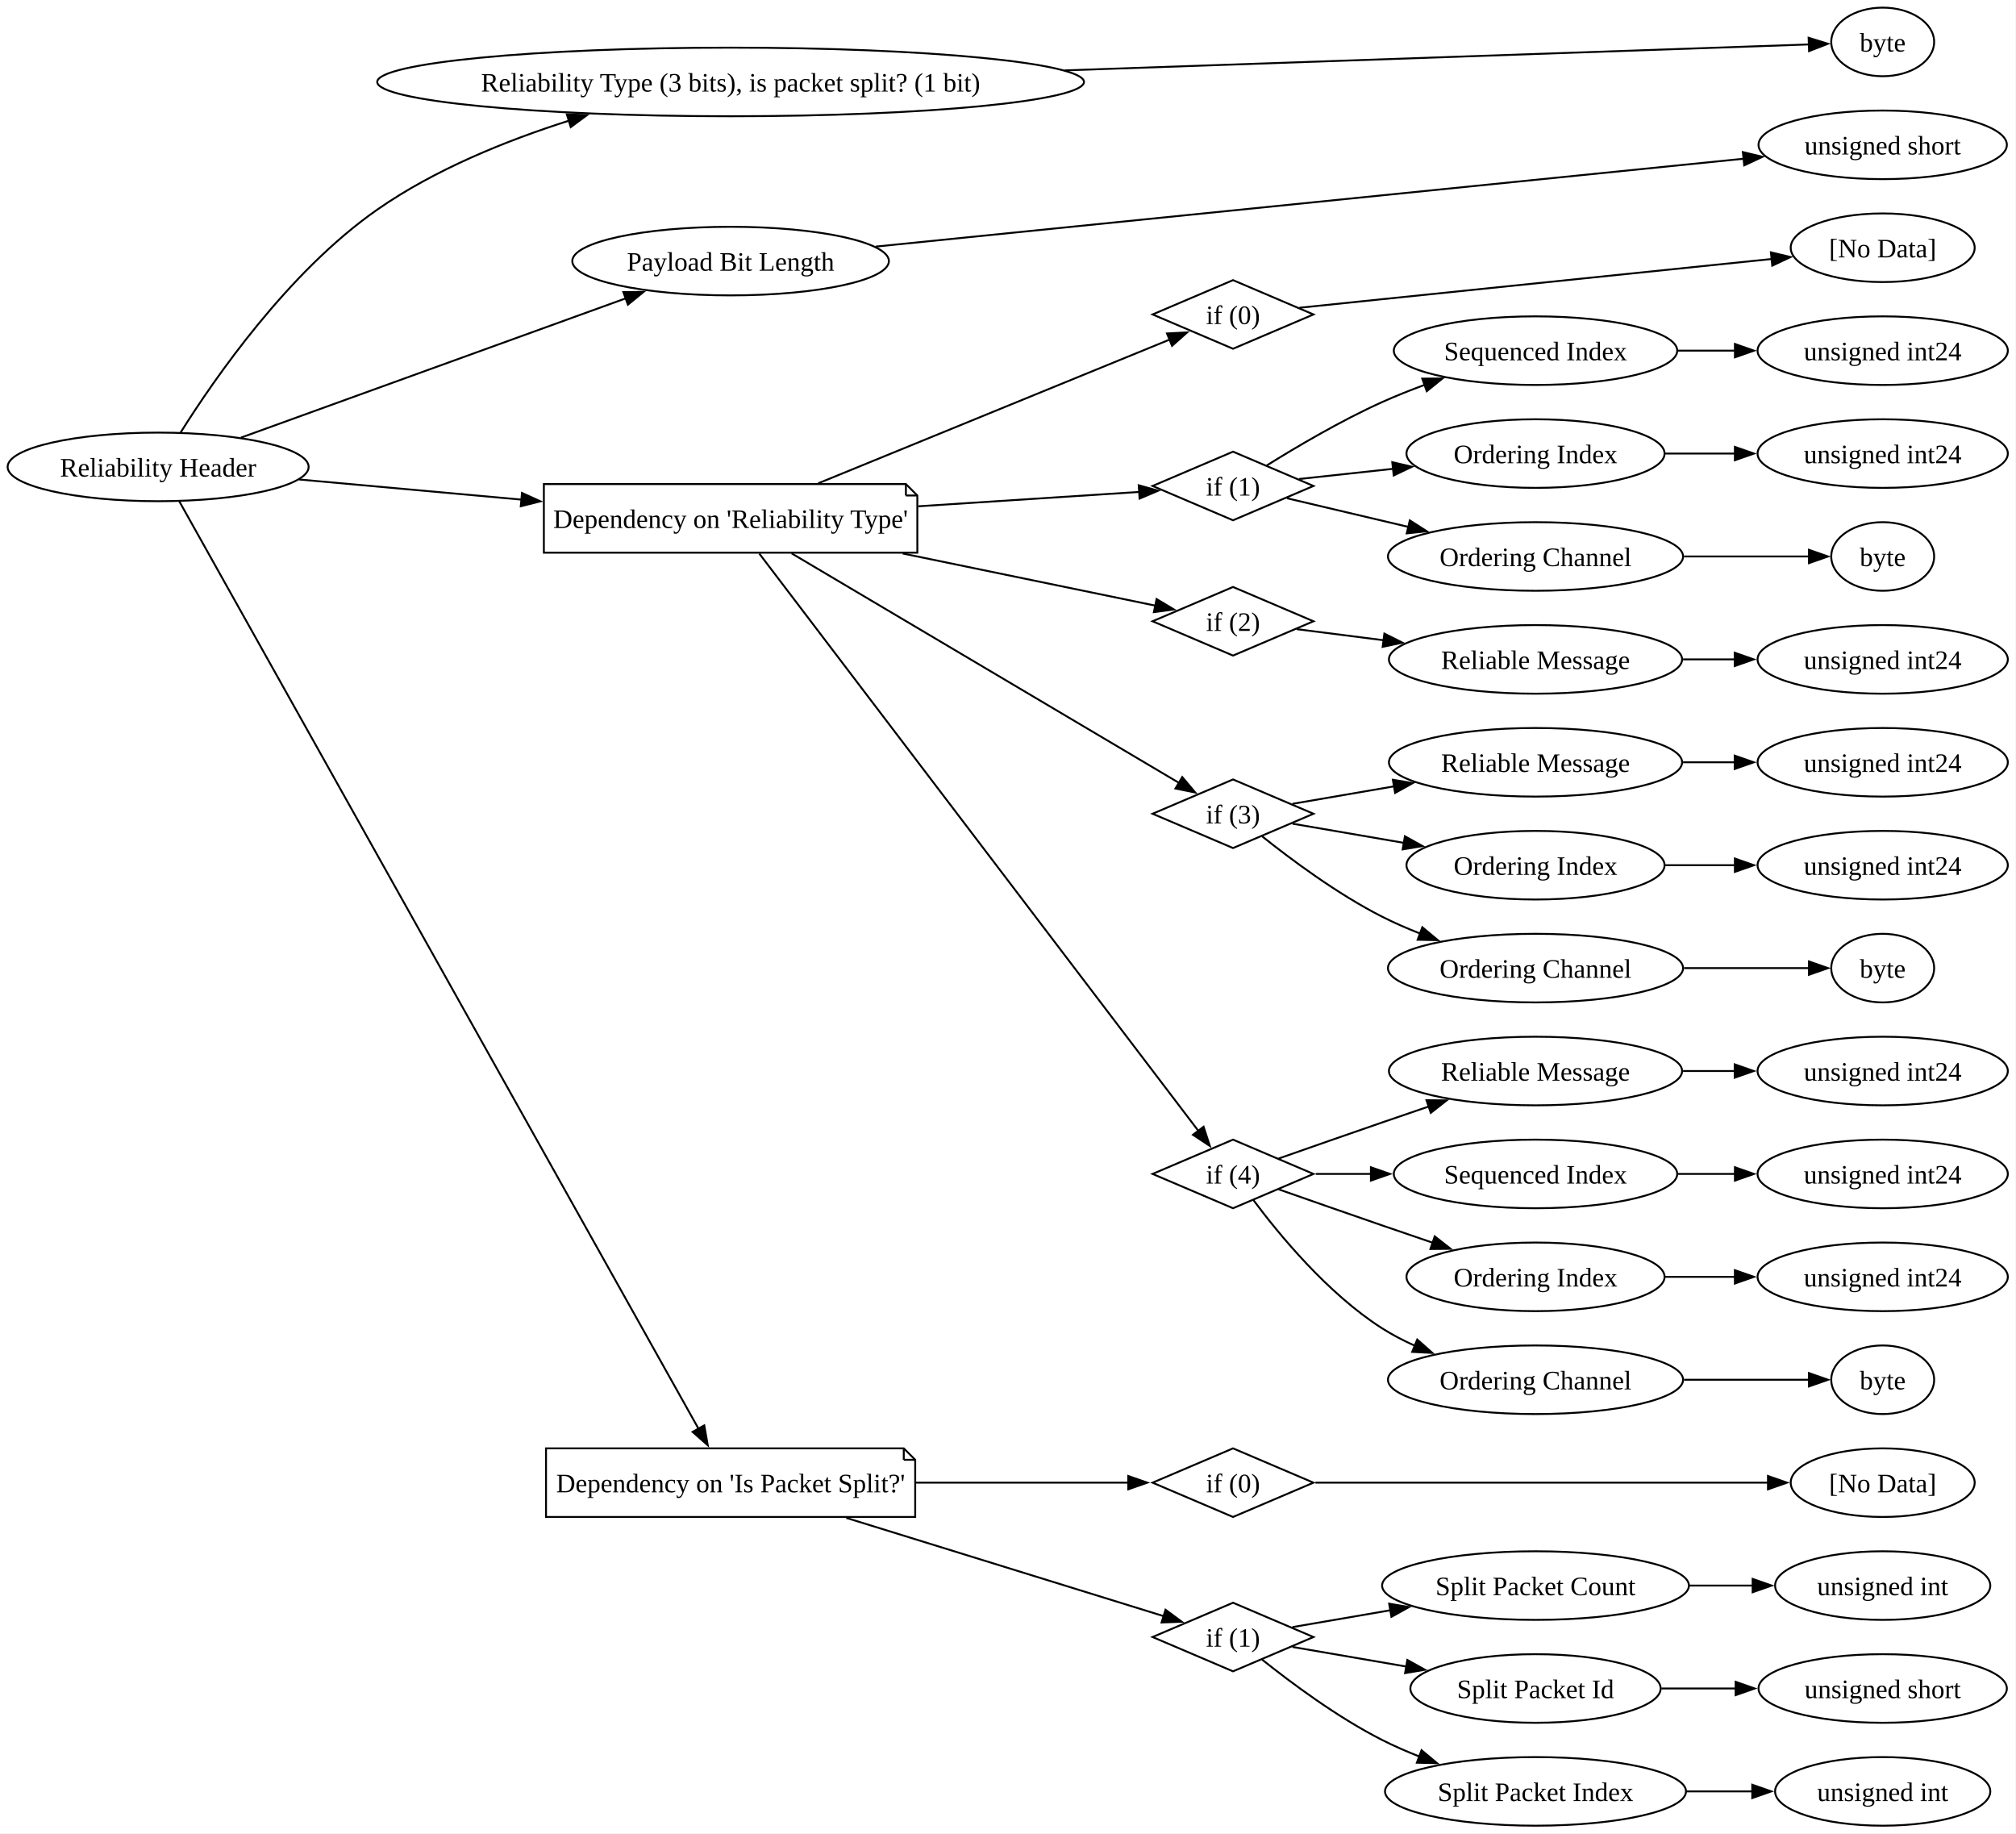
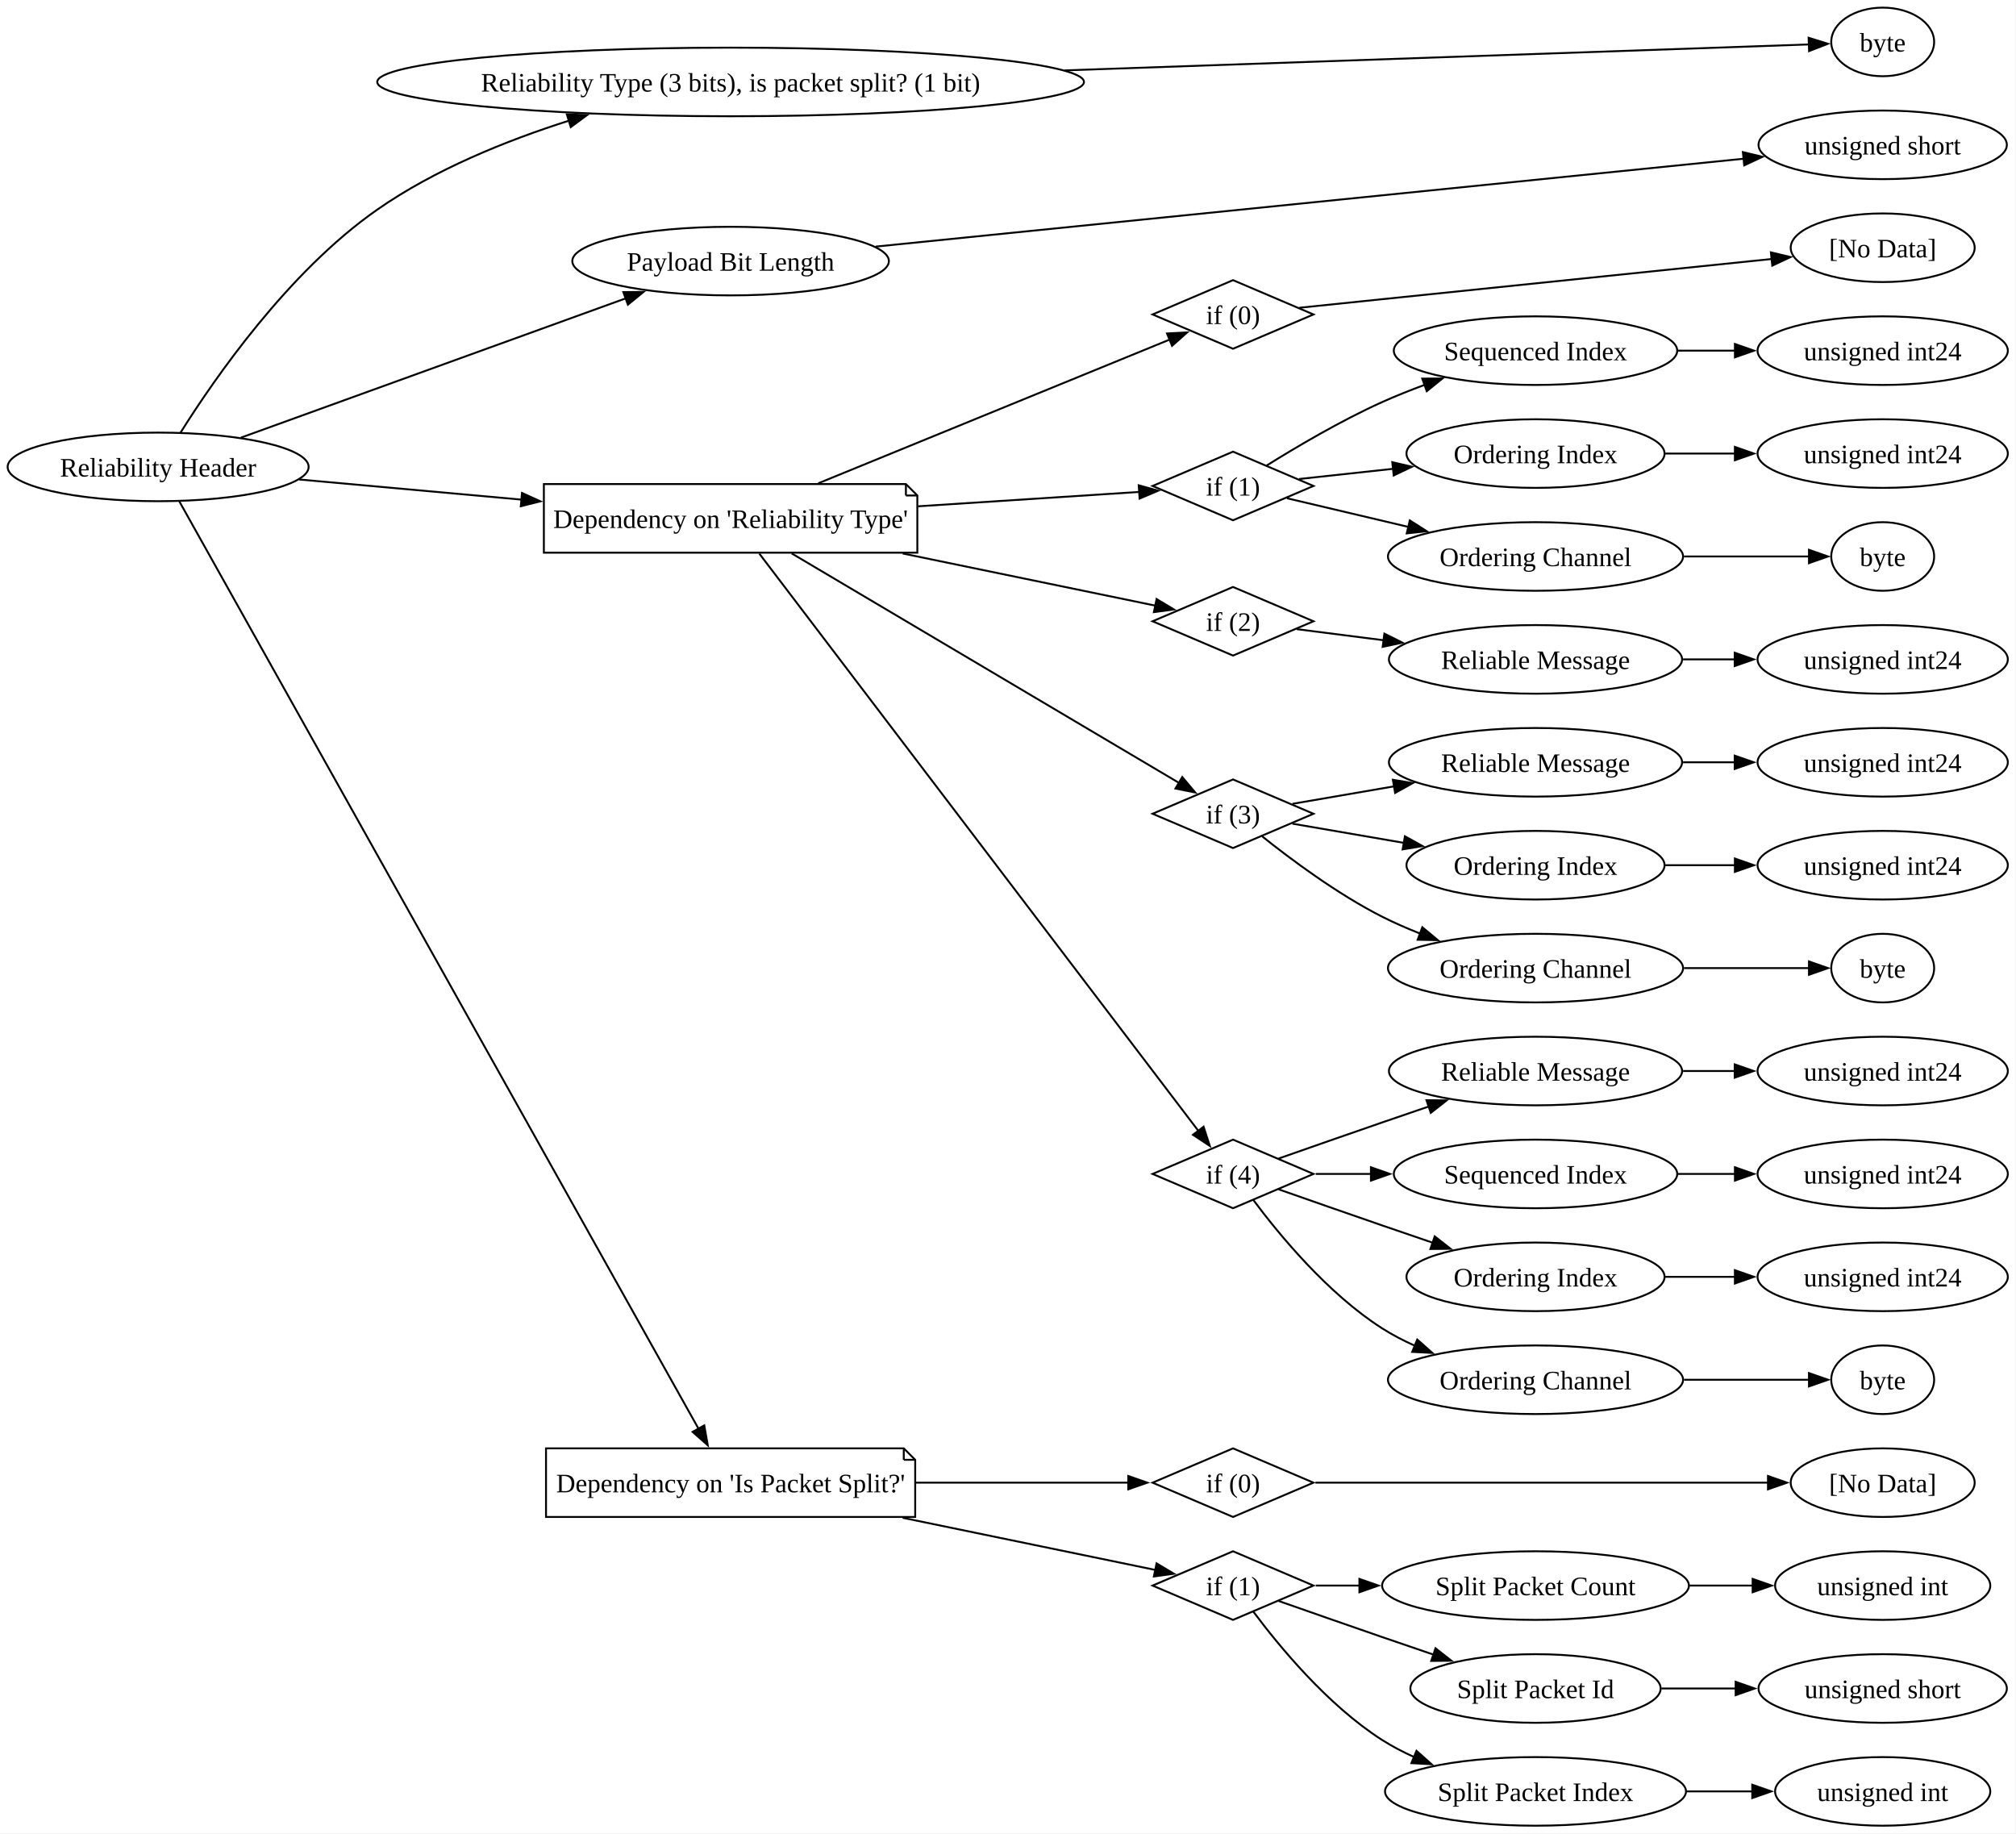
<svg xmlns="http://www.w3.org/2000/svg" width="1058pt" height="962pt" viewBox="0.00 0.00 1058.00 962.00">
  <g id="graph0" class="graph" transform="scale(1 1) rotate(0) translate(4 958)">
    <polygon fill="white" stroke="none" points="-4,4 -4,-958 1053.73,-958 1053.73,4 -4,4" />
    <g id="node1" class="node">
      <ellipse fill="none" stroke="black" cx="78.99" cy="-713" rx="78.99" ry="18" />
      <text xml:space="preserve" text-anchor="middle" x="78.99" y="-707.95" font-family="Times New Roman,serif" font-size="14.00">Reliability Header</text>
    </g>
    <g id="node2" class="node">
      <ellipse fill="none" stroke="black" cx="379.42" cy="-915" rx="185.45" ry="18" />
      <text xml:space="preserve" text-anchor="middle" x="379.42" y="-909.95" font-family="Times New Roman,serif" font-size="14.00">Reliability Type (3 bits), is packet split? (1 bit)</text>
    </g>
    <g id="edge1" class="edge">
      <path fill="none" stroke="black" d="M90.69,-730.9C108.63,-759.49 147.43,-815.54 193.98,-848 224.11,-869.02 261.58,-884.21 294.87,-894.77" />
      <polygon fill="black" stroke="black" points="293.48,-898 304.06,-897.59 295.53,-891.31 293.48,-898" />
    </g>
    <g id="node4" class="node">
      <ellipse fill="none" stroke="black" cx="379.42" cy="-821" rx="83.08" ry="18" />
      <text xml:space="preserve" text-anchor="middle" x="379.42" y="-815.95" font-family="Times New Roman,serif" font-size="14.00">Payload Bit Length</text>
    </g>
    <g id="edge3" class="edge">
      <path fill="none" stroke="black" d="M122.43,-728.36C175.49,-747.56 266.39,-780.46 324.38,-801.44" />
      <polygon fill="black" stroke="black" points="323.14,-804.72 333.74,-804.83 325.52,-798.13 323.14,-804.72" />
    </g>
    <g id="node6" class="node">
      <polygon fill="none" stroke="black" points="471.42,-704 281.42,-704 281.42,-668 477.42,-668 477.42,-698 471.42,-704" />
      <polyline fill="none" stroke="black" points="471.42,-704 471.42,-698" />
      <polyline fill="none" stroke="black" points="477.42,-698 471.42,-698" />
      <text xml:space="preserve" text-anchor="middle" x="379.42" y="-680.95" font-family="Times New Roman,serif" font-size="14.00">Dependency on 'Reliability Type'</text>
    </g>
    <g id="edge5" class="edge">
      <path fill="none" stroke="black" d="M152.99,-706.4C188.1,-703.22 230.89,-699.35 269.72,-695.83" />
      <polygon fill="black" stroke="black" points="269.94,-699.33 279.59,-694.94 269.31,-692.36 269.94,-699.33" />
    </g>
    <g id="node35" class="node">
      <polygon fill="none" stroke="black" points="470.3,-198 282.55,-198 282.55,-162 476.3,-162 476.3,-192 470.3,-198" />
      <polyline fill="none" stroke="black" points="470.3,-198 470.3,-192" />
      <polyline fill="none" stroke="black" points="476.3,-192 470.3,-192" />
      <text xml:space="preserve" text-anchor="middle" x="379.42" y="-174.95" font-family="Times New Roman,serif" font-size="14.00">Dependency on 'Is Packet Split?'</text>
    </g>
    <g id="edge34" class="edge">
      <path fill="none" stroke="black" d="M90.09,-694.96C134.06,-616.44 308.95,-304.08 362.66,-208.16" />
      <polygon fill="black" stroke="black" points="365.6,-210.06 367.43,-199.63 359.49,-206.64 365.6,-210.06" />
    </g>
    <g id="node3" class="node">
      <ellipse fill="none" stroke="black" cx="984.04" cy="-936" rx="27" ry="18" />
      <text xml:space="preserve" text-anchor="middle" x="984.04" y="-930.95" font-family="Times New Roman,serif" font-size="14.00">byte</text>
    </g>
    <g id="edge2" class="edge">
      <path fill="none" stroke="black" d="M554.73,-921.07C690.67,-925.81 868.83,-932.02 945.4,-934.69" />
      <polygon fill="black" stroke="black" points="945.17,-938.18 955.29,-935.03 945.41,-931.19 945.17,-938.18" />
    </g>
    <g id="node5" class="node">
      <ellipse fill="none" stroke="black" cx="984.04" cy="-882" rx="65.17" ry="18" />
      <text xml:space="preserve" text-anchor="middle" x="984.04" y="-876.95" font-family="Times New Roman,serif" font-size="14.00">unsigned short</text>
    </g>
    <g id="edge4" class="edge">
      <path fill="none" stroke="black" d="M455.53,-828.6C572.36,-840.43 796.11,-863.08 911.02,-874.71" />
      <polygon fill="black" stroke="black" points="910.66,-878.19 920.96,-875.72 911.37,-871.23 910.66,-878.19" />
    </g>
    <g id="node7" class="node">
      <polygon fill="none" stroke="black" points="643.09,-811 600.87,-793 643.09,-775 685.31,-793 643.09,-811" />
      <text xml:space="preserve" text-anchor="middle" x="643.09" y="-787.95" font-family="Times New Roman,serif" font-size="14.00">if (0)</text>
    </g>
    <g id="edge6" class="edge">
      <path fill="none" stroke="black" d="M425.41,-704.39C477.92,-725.87 563.46,-760.85 609.8,-779.8" />
      <polygon fill="black" stroke="black" points="608.44,-783.02 619.02,-783.57 611.09,-776.54 608.44,-783.02" />
    </g>
    <g id="node9" class="node">
      <polygon fill="none" stroke="black" points="643.09,-721 600.87,-703 643.09,-685 685.31,-703 643.09,-721" />
      <text xml:space="preserve" text-anchor="middle" x="643.09" y="-697.95" font-family="Times New Roman,serif" font-size="14.00">if (1)</text>
    </g>
    <g id="edge8" class="edge">
      <path fill="none" stroke="black" d="M477.86,-692.33C517.46,-694.9 561.43,-697.76 593.91,-699.87" />
      <polygon fill="black" stroke="black" points="593.6,-703.36 603.81,-700.51 594.06,-696.37 593.6,-703.36" />
    </g>
    <g id="node16" class="node">
      <polygon fill="none" stroke="black" points="643.09,-650 600.87,-632 643.09,-614 685.31,-632 643.09,-650" />
      <text xml:space="preserve" text-anchor="middle" x="643.09" y="-626.95" font-family="Times New Roman,serif" font-size="14.00">if (2)</text>
    </g>
    <g id="edge15" class="edge">
      <path fill="none" stroke="black" d="M469.74,-667.57C514.83,-658.26 567.27,-647.44 602.35,-640.2" />
      <polygon fill="black" stroke="black" points="602.98,-643.65 612.07,-638.2 601.56,-636.79 602.98,-643.65" />
    </g>
    <g id="node19" class="node">
      <polygon fill="none" stroke="black" points="643.09,-549 600.87,-531 643.09,-513 685.31,-531 643.09,-549" />
      <text xml:space="preserve" text-anchor="middle" x="643.09" y="-525.95" font-family="Times New Roman,serif" font-size="14.00">if (3)</text>
    </g>
    <g id="edge18" class="edge">
      <path fill="none" stroke="black" d="M411.47,-667.61C463.05,-637.05 565.59,-576.32 614.67,-547.24" />
      <polygon fill="black" stroke="black" points="616.45,-550.26 623.27,-542.15 612.88,-544.24 616.45,-550.26" />
    </g>
    <g id="node26" class="node">
      <polygon fill="none" stroke="black" points="643.09,-360 600.87,-342 643.09,-324 685.31,-342 643.09,-360" />
      <text xml:space="preserve" text-anchor="middle" x="643.09" y="-336.95" font-family="Times New Roman,serif" font-size="14.00">if (4)</text>
    </g>
    <g id="edge25" class="edge">
      <path fill="none" stroke="black" d="M394.49,-667.51C439.02,-608.97 576.78,-427.87 625.11,-364.32" />
      <polygon fill="black" stroke="black" points="627.64,-366.77 630.91,-356.7 622.07,-362.54 627.64,-366.77" />
    </g>
    <g id="node8" class="node">
      <ellipse fill="none" stroke="black" cx="984.04" cy="-828" rx="48.28" ry="18" />
      <text xml:space="preserve" text-anchor="middle" x="984.04" y="-822.95" font-family="Times New Roman,serif" font-size="14.00">[No Data]</text>
    </g>
    <g id="edge7" class="edge">
      <path fill="none" stroke="black" d="M677.92,-796.51C691.42,-797.91 707.1,-799.53 721.31,-801 791.8,-808.29 872.96,-816.66 925.98,-822.12" />
      <polygon fill="black" stroke="black" points="925.37,-825.58 935.68,-823.12 926.09,-818.61 925.37,-825.58" />
    </g>
    <g id="node10" class="node">
      <ellipse fill="none" stroke="black" cx="801.84" cy="-774" rx="74.38" ry="18" />
      <text xml:space="preserve" text-anchor="middle" x="801.84" y="-768.95" font-family="Times New Roman,serif" font-size="14.00">Sequenced Index</text>
    </g>
    <g id="edge9" class="edge">
      <path fill="none" stroke="black" d="M660.78,-713.75C676.1,-723.31 699.64,-737.25 721.31,-747 728.45,-750.21 736.1,-753.26 743.72,-756.08" />
      <polygon fill="black" stroke="black" points="742.4,-759.33 753,-759.39 744.76,-752.74 742.4,-759.33" />
    </g>
    <g id="node12" class="node">
      <ellipse fill="none" stroke="black" cx="801.84" cy="-720" rx="67.73" ry="18" />
      <text xml:space="preserve" text-anchor="middle" x="801.84" y="-714.95" font-family="Times New Roman,serif" font-size="14.00">Ordering Index</text>
    </g>
    <g id="edge11" class="edge">
      <path fill="none" stroke="black" d="M677.72,-706.65C692.25,-708.22 709.88,-710.14 727.2,-712.01" />
      <polygon fill="black" stroke="black" points="726.67,-715.48 736.99,-713.08 727.43,-708.52 726.67,-715.48" />
    </g>
    <g id="node14" class="node">
      <ellipse fill="none" stroke="black" cx="801.84" cy="-666" rx="77.45" ry="18" />
      <text xml:space="preserve" text-anchor="middle" x="801.84" y="-660.95" font-family="Times New Roman,serif" font-size="14.00">Ordering Channel</text>
    </g>
    <g id="edge13" class="edge">
      <path fill="none" stroke="black" d="M671.39,-696.56C689.03,-692.39 712.77,-686.79 735.1,-681.52" />
      <polygon fill="black" stroke="black" points="735.87,-684.93 744.8,-679.23 734.26,-678.12 735.87,-684.93" />
    </g>
    <g id="node11" class="node">
      <ellipse fill="none" stroke="black" cx="984.04" cy="-774" rx="65.68" ry="18" />
      <text xml:space="preserve" text-anchor="middle" x="984.04" y="-768.95" font-family="Times New Roman,serif" font-size="14.00">unsigned int24</text>
    </g>
    <g id="edge10" class="edge">
      <path fill="none" stroke="black" d="M876.65,-774C886.5,-774 896.62,-774 906.52,-774" />
      <polygon fill="black" stroke="black" points="906.49,-777.5 916.49,-774 906.49,-770.5 906.49,-777.5" />
    </g>
    <g id="node13" class="node">
      <ellipse fill="none" stroke="black" cx="984.04" cy="-720" rx="65.68" ry="18" />
      <text xml:space="preserve" text-anchor="middle" x="984.04" y="-714.95" font-family="Times New Roman,serif" font-size="14.00">unsigned int24</text>
    </g>
    <g id="edge12" class="edge">
      <path fill="none" stroke="black" d="M869.94,-720C881.84,-720 894.33,-720 906.47,-720" />
      <polygon fill="black" stroke="black" points="906.47,-723.5 916.47,-720 906.47,-716.5 906.47,-723.5" />
    </g>
    <g id="node15" class="node">
      <ellipse fill="none" stroke="black" cx="984.04" cy="-666" rx="27" ry="18" />
      <text xml:space="preserve" text-anchor="middle" x="984.04" y="-660.95" font-family="Times New Roman,serif" font-size="14.00">byte</text>
    </g>
    <g id="edge14" class="edge">
      <path fill="none" stroke="black" d="M879.78,-666C902.49,-666 926.34,-666 945.39,-666" />
      <polygon fill="black" stroke="black" points="945.35,-669.5 955.35,-666 945.35,-662.5 945.35,-669.5" />
    </g>
    <g id="node17" class="node">
      <ellipse fill="none" stroke="black" cx="801.84" cy="-612" rx="76.94" ry="18" />
      <text xml:space="preserve" text-anchor="middle" x="801.84" y="-606.95" font-family="Times New Roman,serif" font-size="14.00">Reliable Message</text>
    </g>
    <g id="edge16" class="edge">
      <path fill="none" stroke="black" d="M676.57,-627.86C689.97,-626.15 706.15,-624.08 722.33,-622.02" />
      <polygon fill="black" stroke="black" points="722.52,-625.52 731.99,-620.78 721.63,-618.58 722.52,-625.52" />
    </g>
    <g id="node18" class="node">
      <ellipse fill="none" stroke="black" cx="984.04" cy="-612" rx="65.68" ry="18" />
      <text xml:space="preserve" text-anchor="middle" x="984.04" y="-606.95" font-family="Times New Roman,serif" font-size="14.00">unsigned int24</text>
    </g>
    <g id="edge17" class="edge">
      <path fill="none" stroke="black" d="M879.26,-612C888.3,-612 897.53,-612 906.56,-612" />
      <polygon fill="black" stroke="black" points="906.37,-615.5 916.37,-612 906.37,-608.5 906.37,-615.5" />
    </g>
    <g id="node20" class="node">
      <ellipse fill="none" stroke="black" cx="801.84" cy="-558" rx="76.94" ry="18" />
      <text xml:space="preserve" text-anchor="middle" x="801.84" y="-552.95" font-family="Times New Roman,serif" font-size="14.00">Reliable Message</text>
    </g>
    <g id="edge19" class="edge">
      <path fill="none" stroke="black" d="M674.31,-536.21C689.56,-538.83 708.78,-542.14 727.6,-545.38" />
      <polygon fill="black" stroke="black" points="726.97,-548.83 737.42,-547.08 728.16,-541.93 726.97,-548.83" />
    </g>
    <g id="node22" class="node">
      <ellipse fill="none" stroke="black" cx="801.84" cy="-504" rx="67.73" ry="18" />
      <text xml:space="preserve" text-anchor="middle" x="801.84" y="-498.95" font-family="Times New Roman,serif" font-size="14.00">Ordering Index</text>
    </g>
    <g id="edge21" class="edge">
      <path fill="none" stroke="black" d="M674.31,-525.79C690.98,-522.92 712.38,-519.24 732.83,-515.71" />
      <polygon fill="black" stroke="black" points="733.3,-519.18 742.56,-514.04 732.11,-512.29 733.3,-519.18" />
    </g>
    <g id="node24" class="node">
      <ellipse fill="none" stroke="black" cx="801.84" cy="-450" rx="77.45" ry="18" />
      <text xml:space="preserve" text-anchor="middle" x="801.84" y="-444.95" font-family="Times New Roman,serif" font-size="14.00">Ordering Channel</text>
    </g>
    <g id="edge23" class="edge">
      <path fill="none" stroke="black" d="M658.39,-519.13C673.33,-507.19 697.82,-488.9 721.31,-477 727.63,-473.8 734.41,-470.84 741.25,-468.15" />
      <polygon fill="black" stroke="black" points="742.44,-471.45 750.58,-464.67 739.99,-464.89 742.44,-471.45" />
    </g>
    <g id="node21" class="node">
      <ellipse fill="none" stroke="black" cx="984.04" cy="-558" rx="65.68" ry="18" />
      <text xml:space="preserve" text-anchor="middle" x="984.04" y="-552.95" font-family="Times New Roman,serif" font-size="14.00">unsigned int24</text>
    </g>
    <g id="edge20" class="edge">
      <path fill="none" stroke="black" d="M879.26,-558C888.3,-558 897.53,-558 906.56,-558" />
      <polygon fill="black" stroke="black" points="906.37,-561.5 916.37,-558 906.37,-554.5 906.37,-561.5" />
    </g>
    <g id="node23" class="node">
      <ellipse fill="none" stroke="black" cx="984.04" cy="-504" rx="65.68" ry="18" />
      <text xml:space="preserve" text-anchor="middle" x="984.04" y="-498.95" font-family="Times New Roman,serif" font-size="14.00">unsigned int24</text>
    </g>
    <g id="edge22" class="edge">
      <path fill="none" stroke="black" d="M869.94,-504C881.84,-504 894.33,-504 906.47,-504" />
      <polygon fill="black" stroke="black" points="906.47,-507.5 916.47,-504 906.47,-500.5 906.47,-507.5" />
    </g>
    <g id="node25" class="node">
      <ellipse fill="none" stroke="black" cx="984.04" cy="-450" rx="27" ry="18" />
      <text xml:space="preserve" text-anchor="middle" x="984.04" y="-444.95" font-family="Times New Roman,serif" font-size="14.00">byte</text>
    </g>
    <g id="edge24" class="edge">
      <path fill="none" stroke="black" d="M879.78,-450C902.49,-450 926.34,-450 945.39,-450" />
      <polygon fill="black" stroke="black" points="945.35,-453.5 955.35,-450 945.35,-446.5 945.35,-453.5" />
    </g>
    <g id="node27" class="node">
      <ellipse fill="none" stroke="black" cx="801.84" cy="-396" rx="76.94" ry="18" />
      <text xml:space="preserve" text-anchor="middle" x="801.84" y="-390.95" font-family="Times New Roman,serif" font-size="14.00">Reliable Message</text>
    </g>
    <g id="edge26" class="edge">
      <path fill="none" stroke="black" d="M667.05,-350.09C682.4,-355.48 703.05,-362.71 721.31,-369 729.27,-371.74 737.68,-374.62 745.93,-377.43" />
      <polygon fill="black" stroke="black" points="744.62,-380.68 755.21,-380.59 746.87,-374.05 744.62,-380.68" />
    </g>
    <g id="node29" class="node">
      <ellipse fill="none" stroke="black" cx="801.84" cy="-342" rx="74.38" ry="18" />
      <text xml:space="preserve" text-anchor="middle" x="801.84" y="-336.95" font-family="Times New Roman,serif" font-size="14.00">Sequenced Index</text>
    </g>
    <g id="edge28" class="edge">
      <path fill="none" stroke="black" d="M686.51,-342C695.6,-342 705.51,-342 715.58,-342" />
      <polygon fill="black" stroke="black" points="715.46,-345.5 725.46,-342 715.46,-338.5 715.46,-345.5" />
    </g>
    <g id="node31" class="node">
      <ellipse fill="none" stroke="black" cx="801.84" cy="-288" rx="67.73" ry="18" />
      <text xml:space="preserve" text-anchor="middle" x="801.84" y="-282.95" font-family="Times New Roman,serif" font-size="14.00">Ordering Index</text>
    </g>
    <g id="edge30" class="edge">
      <path fill="none" stroke="black" d="M667.05,-333.91C682.4,-328.52 703.05,-321.29 721.31,-315 729.94,-312.03 739.1,-308.9 748.01,-305.86" />
      <polygon fill="black" stroke="black" points="748.94,-309.24 757.28,-302.71 746.69,-302.61 748.94,-309.24" />
    </g>
    <g id="node33" class="node">
      <ellipse fill="none" stroke="black" cx="801.84" cy="-234" rx="77.45" ry="18" />
      <text xml:space="preserve" text-anchor="middle" x="801.84" y="-228.95" font-family="Times New Roman,serif" font-size="14.00">Ordering Channel</text>
    </g>
    <g id="edge32" class="edge">
      <path fill="none" stroke="black" d="M653.78,-328.3C667.09,-310.43 692.66,-279.3 721.31,-261 726.74,-257.53 732.67,-254.46 738.76,-251.74" />
      <polygon fill="black" stroke="black" points="739.77,-255.11 747.7,-248.08 737.12,-248.63 739.77,-255.11" />
    </g>
    <g id="node28" class="node">
      <ellipse fill="none" stroke="black" cx="984.04" cy="-396" rx="65.68" ry="18" />
      <text xml:space="preserve" text-anchor="middle" x="984.04" y="-390.95" font-family="Times New Roman,serif" font-size="14.00">unsigned int24</text>
    </g>
    <g id="edge27" class="edge">
      <path fill="none" stroke="black" d="M879.26,-396C888.3,-396 897.53,-396 906.56,-396" />
      <polygon fill="black" stroke="black" points="906.37,-399.5 916.37,-396 906.37,-392.5 906.37,-399.5" />
    </g>
    <g id="node30" class="node">
      <ellipse fill="none" stroke="black" cx="984.04" cy="-342" rx="65.68" ry="18" />
      <text xml:space="preserve" text-anchor="middle" x="984.04" y="-336.95" font-family="Times New Roman,serif" font-size="14.00">unsigned int24</text>
    </g>
    <g id="edge29" class="edge">
      <path fill="none" stroke="black" d="M876.65,-342C886.5,-342 896.62,-342 906.52,-342" />
      <polygon fill="black" stroke="black" points="906.49,-345.5 916.49,-342 906.49,-338.5 906.49,-345.5" />
    </g>
    <g id="node32" class="node">
      <ellipse fill="none" stroke="black" cx="984.04" cy="-288" rx="65.68" ry="18" />
      <text xml:space="preserve" text-anchor="middle" x="984.04" y="-282.95" font-family="Times New Roman,serif" font-size="14.00">unsigned int24</text>
    </g>
    <g id="edge31" class="edge">
      <path fill="none" stroke="black" d="M869.94,-288C881.84,-288 894.33,-288 906.47,-288" />
      <polygon fill="black" stroke="black" points="906.47,-291.5 916.47,-288 906.47,-284.5 906.47,-291.5" />
    </g>
    <g id="node34" class="node">
      <ellipse fill="none" stroke="black" cx="984.04" cy="-234" rx="27" ry="18" />
      <text xml:space="preserve" text-anchor="middle" x="984.04" y="-228.95" font-family="Times New Roman,serif" font-size="14.00">byte</text>
    </g>
    <g id="edge33" class="edge">
      <path fill="none" stroke="black" d="M879.78,-234C902.49,-234 926.34,-234 945.39,-234" />
      <polygon fill="black" stroke="black" points="945.35,-237.5 955.35,-234 945.35,-230.5 945.35,-237.5" />
    </g>
    <g id="node36" class="node">
      <polygon fill="none" stroke="black" points="643.09,-198 600.87,-180 643.09,-162 685.31,-180 643.09,-198" />
      <text xml:space="preserve" text-anchor="middle" x="643.09" y="-174.95" font-family="Times New Roman,serif" font-size="14.00">if (0)</text>
    </g>
    <g id="edge35" class="edge">
      <path fill="none" stroke="black" d="M476.74,-180C514.38,-180 556.12,-180 588.25,-180" />
      <polygon fill="black" stroke="black" points="588.11,-183.5 598.11,-180 588.11,-176.5 588.11,-183.5" />
    </g>
    <g id="node38" class="node">
-       <polygon fill="none" stroke="black" points="643.09,-117 600.87,-99 643.09,-81 685.31,-99 643.09,-117" />
-       <text xml:space="preserve" text-anchor="middle" x="643.09" y="-93.95" font-family="Times New Roman,serif" font-size="14.00">if (1)</text>
+       <polygon fill="none" stroke="black" points="643.09,-144 600.87,-126 643.09,-108 685.31,-126 643.09,-144" />
+       <text xml:space="preserve" text-anchor="middle" x="643.09" y="-120.95" font-family="Times New Roman,serif" font-size="14.00">if (1)</text>
    </g>
    <g id="edge37" class="edge">
-       <path fill="none" stroke="black" d="M440.13,-161.52C491.53,-145.61 563.97,-123.18 606.68,-109.96" />
-       <polygon fill="black" stroke="black" points="607.67,-113.32 616.19,-107.02 605.6,-106.63 607.67,-113.32" />
+       <path fill="none" stroke="black" d="M469.74,-161.57C514.83,-152.26 567.27,-141.44 602.35,-134.2" />
+       <polygon fill="black" stroke="black" points="602.98,-137.65 612.07,-132.2 601.56,-130.79 602.98,-137.65" />
    </g>
    <g id="node37" class="node">
      <ellipse fill="none" stroke="black" cx="984.04" cy="-180" rx="48.28" ry="18" />
      <text xml:space="preserve" text-anchor="middle" x="984.04" y="-174.95" font-family="Times New Roman,serif" font-size="14.00">[No Data]</text>
    </g>
    <g id="edge36" class="edge">
      <path fill="none" stroke="black" d="M686.33,-180C746.22,-180 856.07,-180 924,-180" />
      <polygon fill="black" stroke="black" points="923.83,-183.5 933.83,-180 923.83,-176.5 923.83,-183.5" />
    </g>
    <g id="node39" class="node">
      <ellipse fill="none" stroke="black" cx="801.84" cy="-126" rx="80.52" ry="18" />
      <text xml:space="preserve" text-anchor="middle" x="801.84" y="-120.95" font-family="Times New Roman,serif" font-size="14.00">Split Packet Count</text>
    </g>
    <g id="edge38" class="edge">
-       <path fill="none" stroke="black" d="M674.31,-104.21C689.05,-106.74 707.49,-109.92 725.7,-113.06" />
-       <polygon fill="black" stroke="black" points="725.03,-116.49 735.48,-114.74 726.22,-109.59 725.03,-116.49" />
+       <path fill="none" stroke="black" d="M686.51,-126C693.78,-126 701.58,-126 709.56,-126" />
+       <polygon fill="black" stroke="black" points="709.42,-129.5 719.42,-126 709.42,-122.5 709.42,-129.5" />
    </g>
    <g id="node41" class="node">
      <ellipse fill="none" stroke="black" cx="801.84" cy="-72" rx="65.68" ry="18" />
      <text xml:space="preserve" text-anchor="middle" x="801.84" y="-66.95" font-family="Times New Roman,serif" font-size="14.00">Split Packet Id</text>
    </g>
    <g id="edge40" class="edge">
-       <path fill="none" stroke="black" d="M674.31,-93.79C691.36,-90.86 713.36,-87.07 734.22,-83.47" />
-       <polygon fill="black" stroke="black" points="734.57,-86.97 743.83,-81.82 733.39,-80.07 734.57,-86.97" />
+       <path fill="none" stroke="black" d="M667.05,-117.91C682.4,-112.52 703.05,-105.29 721.31,-99 730.03,-95.99 739.3,-92.83 748.32,-89.76" />
+       <polygon fill="black" stroke="black" points="749.35,-93.1 757.69,-86.57 747.1,-86.47 749.35,-93.1" />
    </g>
    <g id="node43" class="node">
      <ellipse fill="none" stroke="black" cx="801.84" cy="-18" rx="78.99" ry="18" />
      <text xml:space="preserve" text-anchor="middle" x="801.84" y="-12.95" font-family="Times New Roman,serif" font-size="14.00">Split Packet Index</text>
    </g>
    <g id="edge42" class="edge">
-       <path fill="none" stroke="black" d="M658.39,-87.13C673.33,-75.19 697.82,-56.9 721.31,-45 727.54,-41.84 734.23,-38.92 740.98,-36.26" />
-       <polygon fill="black" stroke="black" points="742.02,-39.61 750.16,-32.82 739.57,-33.05 742.02,-39.61" />
+       <path fill="none" stroke="black" d="M653.78,-112.3C667.09,-94.43 692.66,-63.3 721.31,-45 726.54,-41.67 732.22,-38.69 738.06,-36.06" />
+       <polygon fill="black" stroke="black" points="739.38,-39.3 747.29,-32.24 736.71,-32.83 739.38,-39.3" />
    </g>
    <g id="node40" class="node">
      <ellipse fill="none" stroke="black" cx="984.04" cy="-126" rx="56.47" ry="18" />
      <text xml:space="preserve" text-anchor="middle" x="984.04" y="-120.95" font-family="Times New Roman,serif" font-size="14.00">unsigned int</text>
    </g>
    <g id="edge39" class="edge">
      <path fill="none" stroke="black" d="M882.67,-126C893.73,-126 905,-126 915.8,-126" />
      <polygon fill="black" stroke="black" points="915.79,-129.5 925.79,-126 915.79,-122.5 915.79,-129.5" />
    </g>
    <g id="node42" class="node">
      <ellipse fill="none" stroke="black" cx="984.04" cy="-72" rx="65.17" ry="18" />
      <text xml:space="preserve" text-anchor="middle" x="984.04" y="-66.95" font-family="Times New Roman,serif" font-size="14.00">unsigned short</text>
    </g>
    <g id="edge41" class="edge">
      <path fill="none" stroke="black" d="M867.9,-72C880.61,-72 894.04,-72 907.07,-72" />
      <polygon fill="black" stroke="black" points="906.87,-75.5 916.87,-72 906.87,-68.5 906.87,-75.5" />
    </g>
    <g id="node44" class="node">
      <ellipse fill="none" stroke="black" cx="984.04" cy="-18" rx="56.47" ry="18" />
      <text xml:space="preserve" text-anchor="middle" x="984.04" y="-12.95" font-family="Times New Roman,serif" font-size="14.00">unsigned int</text>
    </g>
    <g id="edge43" class="edge">
      <path fill="none" stroke="black" d="M881.09,-18C892.58,-18 904.34,-18 915.58,-18" />
      <polygon fill="black" stroke="black" points="915.58,-21.5 925.58,-18 915.58,-14.5 915.58,-21.5" />
    </g>
  </g>
</svg>
